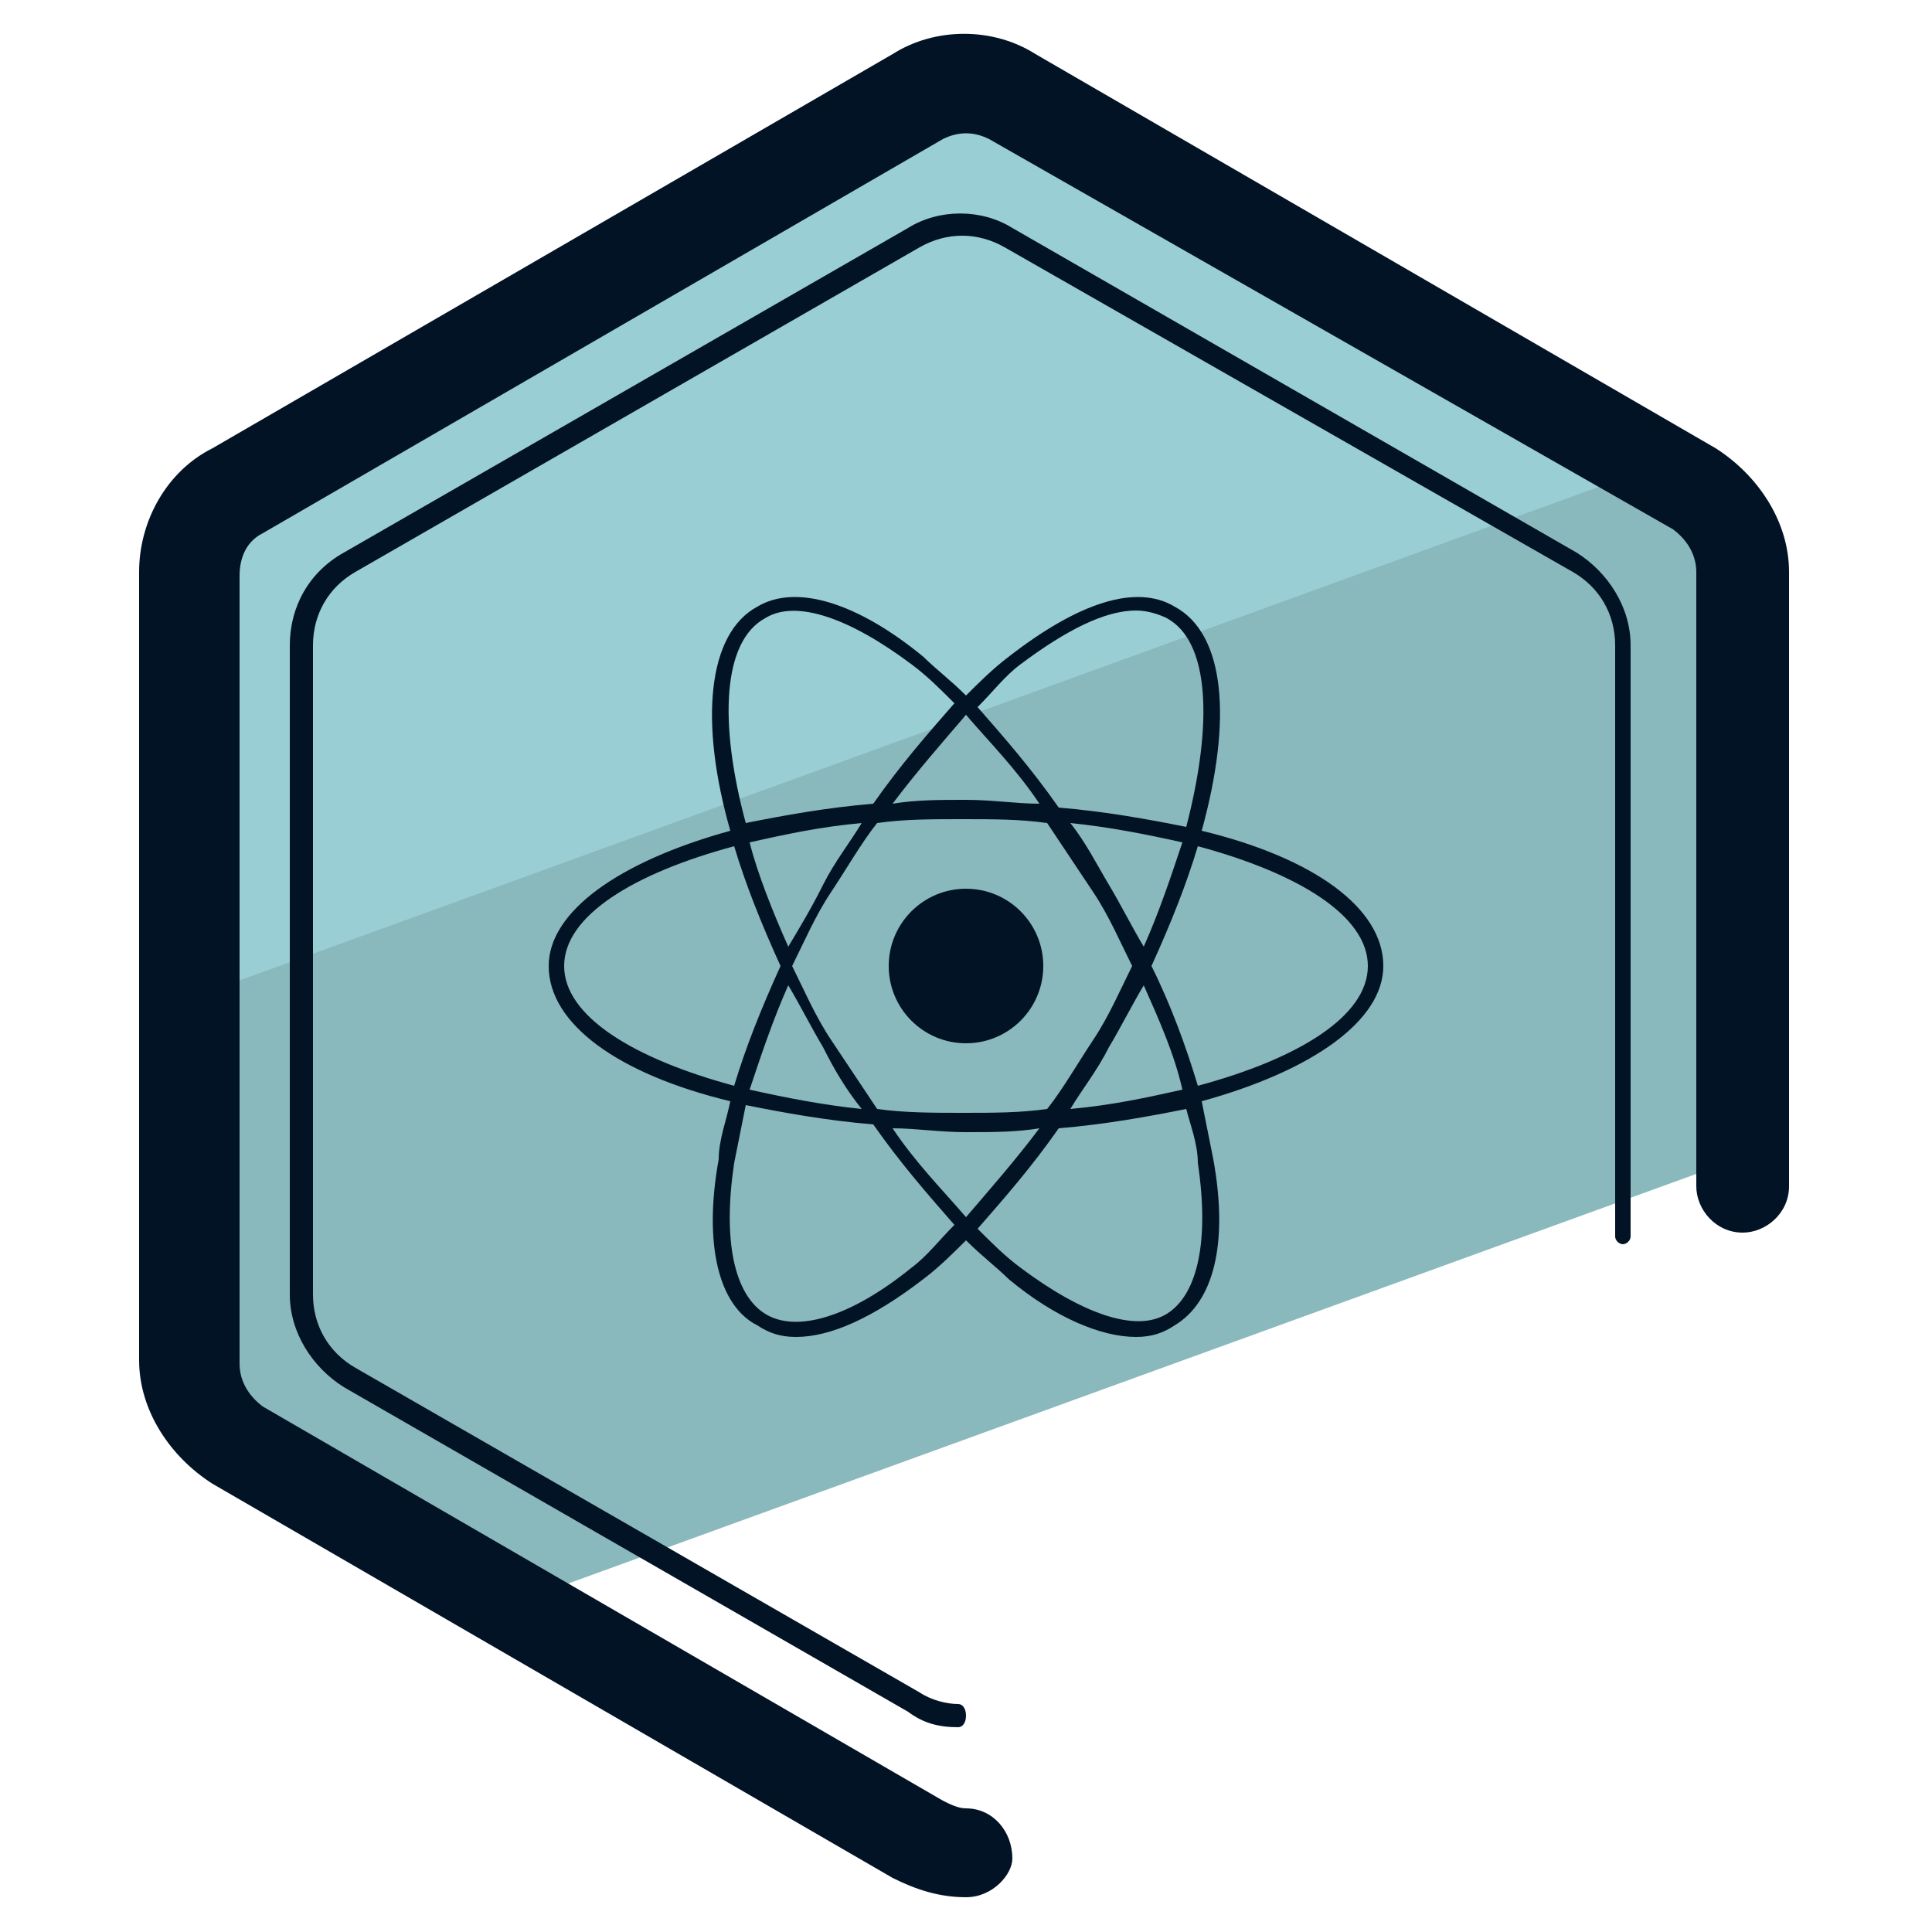
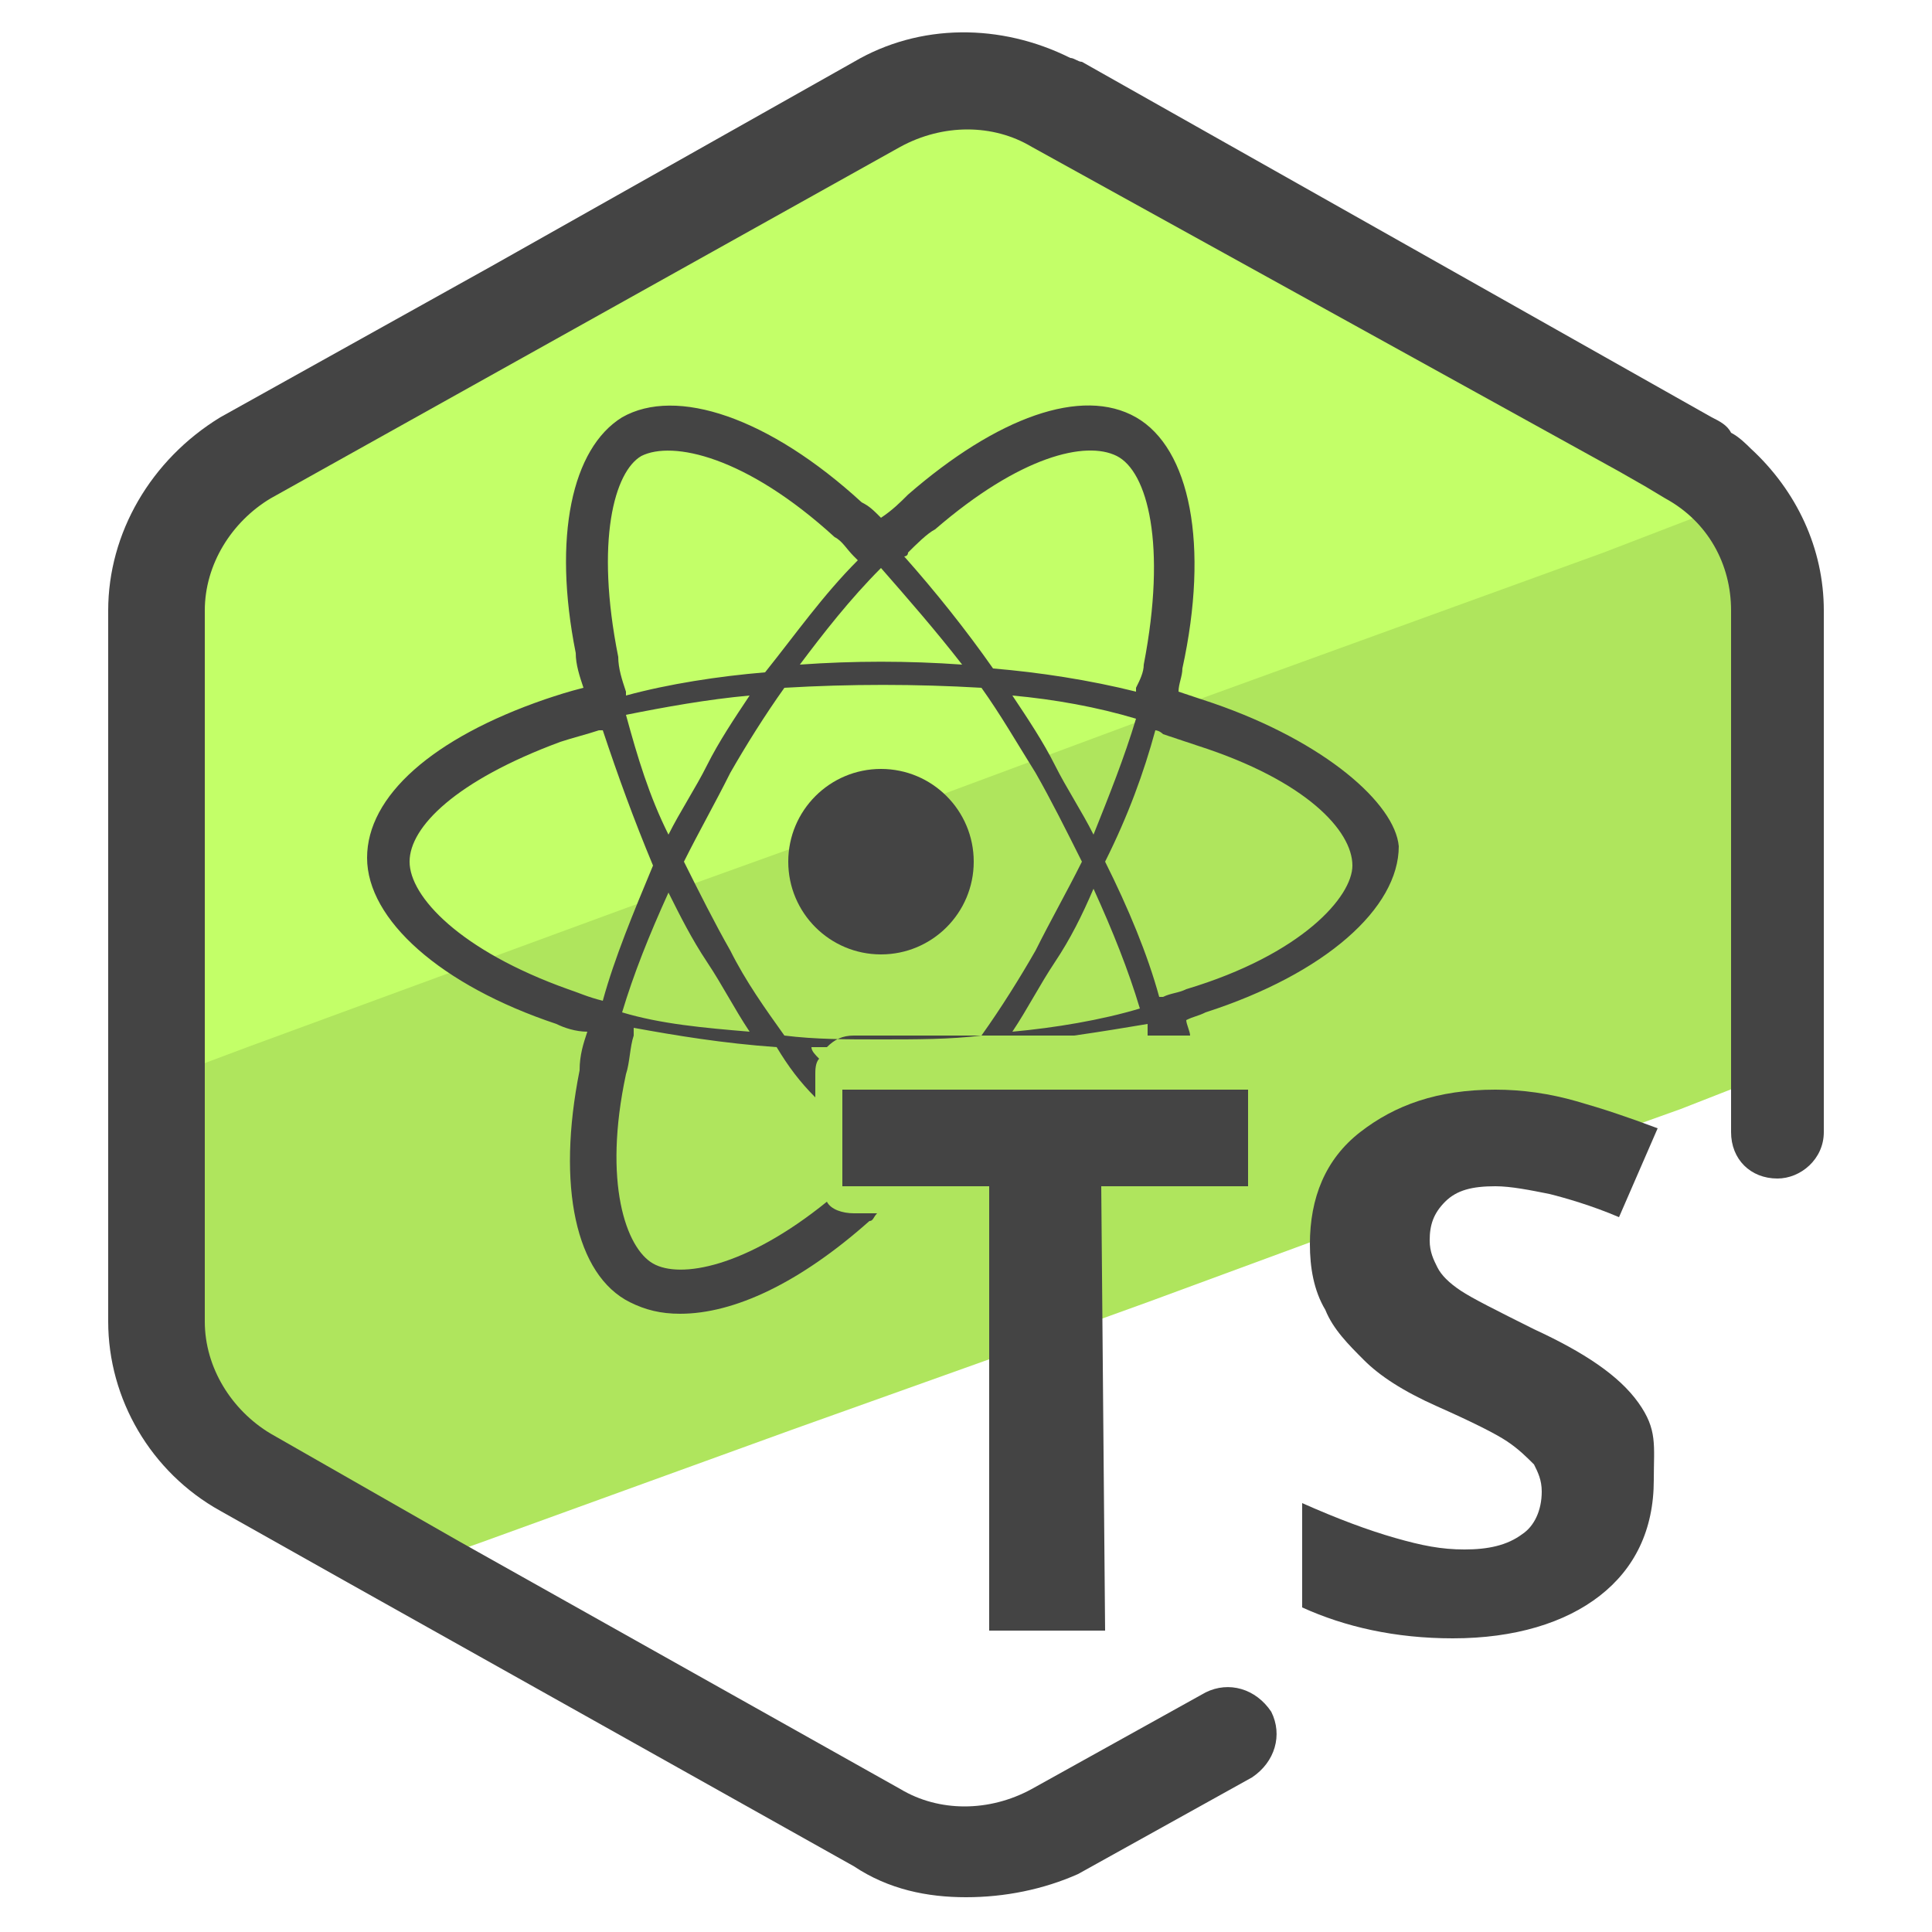
- <svg xmlns="http://www.w3.org/2000/svg" id="Layer_1" x="0" y="0" version="1.1" viewBox="0 0 50 50" xml:space="preserve">
-   <style>.st2{fill:#031326}</style>
-   <path fill="#89b8bd" d="M45.4 14.6c0-.9-.5-1.7-1.3-2.2L41.7 11 4.6 24.6v10.7c0 .9.5 1.7 1.3 2.2l7.1 4.1 32.5-11.8-.1-15.2z" />
-   <path fill="#99ced4" d="M26.4 3.1c-.8-.5-1.8-.5-2.6 0L5.5 13.7c-.8.5-1.3 1.3-1.3 2.2v10.2l38-13.8-15.8-9.2z" />
-   <circle cx="25" cy="25" r="2" class="st2" />
-   <path d="M31.1 21.5c.8-2.9.6-5.1-.7-5.8-1-.6-2.5-.1-4.3 1.3-.4.3-.8.7-1.1 1-.4-.4-.8-.7-1.1-1-1.7-1.4-3.3-1.9-4.3-1.3-1.3.7-1.5 3-.7 5.8-2.9.8-4.7 2.1-4.7 3.5 0 1.5 1.8 2.8 4.7 3.5-.1.5-.3 1-.3 1.5-.4 2.2 0 3.8 1 4.3.3.2.6.3 1 .3.9 0 2-.5 3.3-1.5.4-.3.8-.7 1.1-1 .4.4.8.7 1.1 1 1.2 1 2.4 1.5 3.3 1.5.4 0 .7-.1 1-.3 1-.6 1.4-2.1 1-4.3l-.3-1.5c2.9-.8 4.7-2.1 4.7-3.5 0-1.5-1.8-2.8-4.7-3.5zm-4.7-4.3c1.2-.9 2.2-1.4 3-1.4.3 0 .6.1.8.2 1.1.6 1.2 2.7.5 5.4-1-.2-2.1-.4-3.3-.5-.7-1-1.4-1.8-2.1-2.6.4-.4.7-.8 1.1-1.1zm1.9 9.7c-.4.6-.8 1.3-1.2 1.8-.7.1-1.4.1-2.2.1-.7 0-1.5 0-2.2-.1l-1.2-1.8c-.4-.6-.7-1.3-1-1.9.3-.6.6-1.3 1-1.9.4-.6.8-1.3 1.2-1.8.7-.1 1.4-.1 2.2-.1s1.5 0 2.2.1l1.2 1.8c.4.6.7 1.3 1 1.9-.3.6-.6 1.3-1 1.9zm1.3-1.4c.4.9.8 1.8 1 2.7-.9.2-1.8.4-2.9.5.3-.5.7-1 1-1.6.3-.5.6-1.1.9-1.6zm-4.6 6c-.6-.7-1.3-1.4-1.9-2.3.6 0 1.2.1 1.9.1s1.3 0 1.9-.1c-.6.8-1.3 1.6-1.9 2.3zm-2.7-2.8c-1-.1-2-.3-2.9-.5.3-.9.6-1.8 1-2.7.3.5.6 1.1.9 1.6.3.6.6 1.1 1 1.6zm-1.9-4.2c-.4-.9-.8-1.9-1-2.7.9-.2 1.8-.4 2.9-.5-.3.5-.7 1-1 1.6s-.6 1.1-.9 1.6zm4.6-6c.6.7 1.3 1.4 1.9 2.3-.6 0-1.2-.1-1.9-.1s-1.3 0-1.9.1c.6-.8 1.3-1.6 1.9-2.3zm3.7 4.4c-.3-.5-.6-1.1-1-1.6 1 .1 2 .3 2.9.5-.3.9-.6 1.8-1 2.7-.3-.5-.6-1.1-.9-1.6zM19.8 16c.8-.5 2.2 0 3.8 1.2.4.3.7.6 1.1 1-.7.8-1.4 1.6-2.1 2.6-1.2.1-2.3.3-3.3.5-.7-2.6-.6-4.7.5-5.3zm-5.2 9c0-1.3 1.8-2.4 4.4-3.1.3 1 .7 2 1.2 3.1-.5 1.1-.9 2.1-1.2 3.1-2.6-.7-4.4-1.8-4.4-3.1zm9 7.8c-1.6 1.3-3 1.7-3.8 1.2-.8-.5-1.1-1.9-.8-3.9l.3-1.5c1 .2 2.1.4 3.3.5.7 1 1.4 1.8 2.1 2.6-.4.4-.7.8-1.1 1.1zm7.4-2.7c.3 2 0 3.4-.8 3.9s-2.2 0-3.8-1.2c-.4-.3-.7-.6-1.1-1 .7-.8 1.4-1.6 2.1-2.6 1.2-.1 2.3-.3 3.3-.5.1.4.3.9.3 1.4zm0-2c-.3-1-.7-2.1-1.2-3.1.5-1.1.9-2.1 1.2-3.1 2.6.7 4.4 1.8 4.4 3.1s-1.8 2.4-4.4 3.1z" class="st2" />
-   <path d="M25 49.1c-.7 0-1.3-.2-1.9-.5L5.5 38.4c-1.1-.7-1.9-1.9-1.9-3.2V14.8c0-1.3.7-2.6 1.9-3.2L23.1 1.4c1.1-.7 2.6-.7 3.7 0l17.6 10.2c1.1.7 1.9 1.9 1.9 3.2v15.9c0 .7-.6 1.2-1.2 1.2-.7 0-1.2-.6-1.2-1.2V14.8c0-.4-.2-.8-.6-1.1L25.6 3.6c-.4-.2-.8-.2-1.2 0L6.8 13.8c-.4.2-.6.6-.6 1.1v20.4c0 .4.2.8.6 1.1l17.6 10.2c.2.1.4.2.6.2.7 0 1.2.6 1.2 1.3 0 .4-.5 1-1.2 1z" class="st2" />
-   <path d="M24.8 44.7c-.5 0-.9-.1-1.3-.4L8.9 35.9c-.8-.5-1.4-1.4-1.4-2.4V16.7c0-1 .5-1.9 1.4-2.4l14.6-8.4c.8-.5 1.9-.5 2.7 0l14.6 8.4c.8.5 1.4 1.4 1.4 2.4V32c0 .1-.1.2-.2.2s-.2-.1-.2-.2V16.7c0-.8-.4-1.5-1.1-1.9L26 6.4c-.7-.4-1.5-.4-2.2 0L9.2 14.8c-.7.4-1.1 1.1-1.1 1.9v16.8c0 .8.4 1.5 1.1 1.9l14.6 8.4c.3.2.7.3 1 .3.1 0 .2.1.2.3 0 .2-.1.3-.2.3z" class="st2" />
+ <svg xmlns="http://www.w3.org/2000/svg" version="1.1" id="Layer_1" x="0px" y="0px" viewBox="0 0 50 50" style="enable-background:new 0 0 50 50;" xml:space="preserve">
+   <style type="text/css">
+ 	.st0{fill:#AFE55D;}
+ 	.st1{fill:#C3FF68;}
+ 	.st2{fill:#444444;}
+ </style>
+   <g>
+     <g>
+       <g>
+         <path class="st0" d="M45.8,17.3v10.5l-2.3,0.9l-8.1,2.9l0,0l-5.7,2.1L26.1,35l0,0l-5.6,2l-8,2.9l-2.8,1l-3-1.7     c-1.7-1-2.8-2.7-2.8-4.7v-7.2l2.3-0.9l10-3.7l0,0l13.2-4.8L40.8,14l2.8-1c0.2,0.1,0.3,0.3,0.5,0.4C45.2,14.4,45.8,15.8,45.8,17.3     z" />
+       </g>
+       <g>
+         <path class="st1" d="M44.1,13.3l-2.6,1l-11.3,4.1l-7,2.6l-2,0.7l-5,1.8l0,0l-9.8,3.6L4,28V17.3c0-1.9,1.1-3.7,2.8-4.7     c1.9-1.3,3.8-2.6,5.7-3.9C15.7,6.8,18.8,5,22,3.2c0.5-0.3,1.7-0.9,3.4-0.8c1.3,0.1,2.3,0.6,2.7,0.9c5,3.1,9.9,6.2,14.9,9.4     c0.2,0.1,0.4,0.2,0.5,0.3C43.8,13.1,43.9,13.2,44.1,13.3z" />
+       </g>
+       <g>
+         <g>
+           <path class="st2" d="M47.2,15.8v13.5c0,0.7-0.6,1.2-1.2,1.2c-0.7,0-1.2-0.5-1.2-1.2V15.8c0-1.2-0.6-2.3-1.7-2.9l-0.5-0.3      l-0.7-0.4L26.7,3.8c-1-0.6-2.3-0.6-3.4,0L7,12.9c-1,0.6-1.7,1.7-1.7,2.9v18.4c0,1.2,0.7,2.3,1.7,2.9l4.9,2.8l11.4,6.4      c1,0.6,2.3,0.6,3.4,0l4.5-2.5c0.6-0.3,1.3-0.1,1.7,0.5c0.3,0.6,0.1,1.3-0.5,1.7l-4.5,2.5C27,48.9,26,49.1,25,49.1      s-2-0.2-2.9-0.8L8.9,40.9l-3.2-1.8c-1.8-1-2.9-2.9-2.9-4.9V15.8c0-2,1.1-3.9,2.9-5l7-3.9l9.4-5.3c1.7-1,3.8-1,5.6-0.1      c0.1,0,0.2,0.1,0.3,0.1l16.3,9.2c0.2,0.1,0.4,0.2,0.5,0.4c0.2,0.1,0.4,0.3,0.5,0.4C46.5,12.7,47.2,14.2,47.2,15.8z" />
+         </g>
+       </g>
+     </g>
+     <g>
+       <circle class="st2" cx="22.8" cy="22.3" r="2.4" />
+       <path class="st2" d="M31.4,18.2c-0.3-0.1-0.6-0.2-0.9-0.3c0-0.2,0.1-0.4,0.1-0.6c0.7-3.2,0.2-5.7-1.2-6.5c-1.4-0.8-3.6,0-5.9,2    c-0.2,0.2-0.4,0.4-0.7,0.6c-0.2-0.2-0.3-0.3-0.5-0.4c-2.4-2.2-4.8-3-6.2-2.2c-1.3,0.8-1.8,3.1-1.2,6.1c0,0.3,0.1,0.6,0.2,0.9    c-0.4,0.1-0.7,0.2-1,0.3c-2.9,1-4.6,2.5-4.6,4.1s1.9,3.3,4.9,4.3c0.2,0.1,0.5,0.2,0.8,0.2c-0.1,0.3-0.2,0.6-0.2,1    c-0.6,3-0.1,5.3,1.3,6c0.4,0.2,0.8,0.3,1.3,0.3c1.4,0,3.1-0.8,4.9-2.4c0.1,0,0.1-0.1,0.2-0.2h-0.6c-0.3,0-0.6-0.1-0.7-0.3    c-2.1,1.7-3.8,2-4.5,1.6c-0.7-0.4-1.3-2.1-0.7-4.9c0.1-0.3,0.1-0.7,0.2-1c0-0.1,0-0.1,0-0.2c1.1,0.2,2.3,0.4,3.7,0.5    c0.3,0.5,0.6,0.9,1,1.3v-0.6c0-0.1,0-0.3,0.1-0.4c-0.1-0.1-0.2-0.2-0.2-0.3c0.1,0,0.3,0,0.4,0c0.2-0.2,0.4-0.3,0.7-0.3h5.7    c0.7-0.1,1.3-0.2,1.9-0.3v0.1c0,0.1,0,0.1,0,0.2h1.1c0-0.1-0.1-0.3-0.1-0.4c0.2-0.1,0.3-0.1,0.5-0.2c3.1-1,5-2.7,5-4.3    C36.1,20.8,34.3,19.2,31.4,18.2z M23.5,14.3c0.2-0.2,0.5-0.5,0.7-0.6c2.2-1.9,3.9-2.3,4.7-1.9c0.8,0.4,1.3,2.3,0.7,5.4    c0,0.2-0.1,0.4-0.2,0.6v0.1c-1.2-0.3-2.5-0.5-3.7-0.6c-0.7-1-1.5-2-2.3-2.9C23.4,14.4,23.5,14.4,23.5,14.3z M29.4,18.6    c-0.3,1-0.7,2-1.1,3c-0.3-0.6-0.7-1.2-1-1.8c-0.3-0.6-0.7-1.2-1.1-1.8C27.3,18.1,28.4,18.3,29.4,18.6z M22.8,14.7    c0.7,0.8,1.4,1.6,2.1,2.5c-1.4-0.1-2.8-0.1-4.2,0C21.3,16.4,22,15.5,22.8,14.7z M16.6,11.8c0.8-0.4,2.7,0,5,2.1    c0.2,0.1,0.3,0.3,0.5,0.5c0,0,0,0,0.1,0.1c-0.9,0.9-1.6,1.9-2.4,2.9c-1.2,0.1-2.5,0.3-3.6,0.6v-0.1C16.1,17.6,16,17.3,16,17    C15.4,14,15.9,12.2,16.6,11.8z M19.4,18c-0.4,0.6-0.8,1.2-1.1,1.8c-0.3,0.6-0.7,1.2-1,1.8c-0.5-1-0.8-2-1.1-3.1    C17.2,18.3,18.3,18.1,19.4,18z M15.6,25.9C15.5,25.9,15.5,25.9,15.6,25.9c-0.4-0.1-0.6-0.2-0.9-0.3c-2.8-1-4.1-2.4-4.1-3.3    s1.2-2.1,3.9-3.1c0.3-0.1,0.7-0.2,1-0.3h0.1c0.4,1.2,0.8,2.3,1.3,3.5C16.4,23.6,15.9,24.8,15.6,25.9z M16.1,26.2    c0.3-1,0.7-2,1.2-3.1c0.3,0.6,0.6,1.2,1,1.8c0.4,0.6,0.7,1.2,1.1,1.8C18.2,26.6,17.1,26.5,16.1,26.2z M22.8,26.9    c-0.9,0-1.7,0-2.5-0.1c-0.5-0.7-1-1.4-1.4-2.2c-0.4-0.7-0.8-1.5-1.2-2.3c0.4-0.8,0.8-1.5,1.2-2.3c0.4-0.7,0.9-1.5,1.4-2.2    c1.7-0.1,3.4-0.1,5.1,0c0.5,0.7,0.9,1.4,1.4,2.2c0.4,0.7,0.8,1.5,1.2,2.3c-0.4,0.8-0.8,1.5-1.2,2.3c-0.4,0.7-0.9,1.5-1.4,2.2    C24.6,26.9,23.7,26.9,22.8,26.9z M26.2,26.7c0.4-0.6,0.7-1.2,1.1-1.8c0.4-0.6,0.7-1.2,1-1.9c0.5,1.1,0.9,2.1,1.2,3.1    C28.5,26.4,27.3,26.6,26.2,26.7z M30.7,25.6c-0.2,0.1-0.4,0.1-0.6,0.2H30c-0.3-1.1-0.8-2.3-1.4-3.5c0.6-1.2,1-2.3,1.3-3.4    c0,0,0.1,0,0.2,0.1c0.3,0.1,0.6,0.2,0.9,0.3c2.8,0.9,4,2.2,4,3.1C35,23.2,33.7,24.7,30.7,25.6z" />
+     </g>
+     <g>
+       <path class="st2" d="M28.6,42.2h-3V30.7h-3.8v-2.5h10.5v2.5h-3.8L28.6,42.2L28.6,42.2z" />
+       <path class="st2" d="M42.8,38.3c0,1.3-0.5,2.3-1.4,3s-2.2,1.1-3.8,1.1c-1.5,0-2.8-0.3-3.9-0.8v-2.7c0.9,0.4,1.7,0.7,2.4,0.9    s1.2,0.3,1.8,0.3s1.1-0.1,1.5-0.4c0.3-0.2,0.5-0.6,0.5-1.1c0-0.3-0.1-0.5-0.2-0.7c-0.2-0.2-0.4-0.4-0.7-0.6    c-0.3-0.2-0.9-0.5-1.8-0.9c-0.9-0.4-1.5-0.8-1.9-1.2s-0.8-0.8-1-1.3c-0.3-0.5-0.4-1.1-0.4-1.7c0-1.2,0.4-2.2,1.3-2.9    s2-1.1,3.5-1.1c0.7,0,1.4,0.1,2.1,0.3s1.3,0.4,2.1,0.7l-1,2.3c-0.7-0.3-1.4-0.5-1.8-0.6c-0.5-0.1-1-0.2-1.4-0.2    c-0.6,0-1,0.1-1.3,0.4s-0.4,0.6-0.4,1c0,0.3,0.1,0.5,0.2,0.7c0.1,0.2,0.3,0.4,0.6,0.6c0.3,0.2,0.9,0.5,1.9,1    c1.3,0.6,2.2,1.2,2.7,1.9S42.8,37.4,42.8,38.3z" />
+     </g>
+   </g>
</svg>
